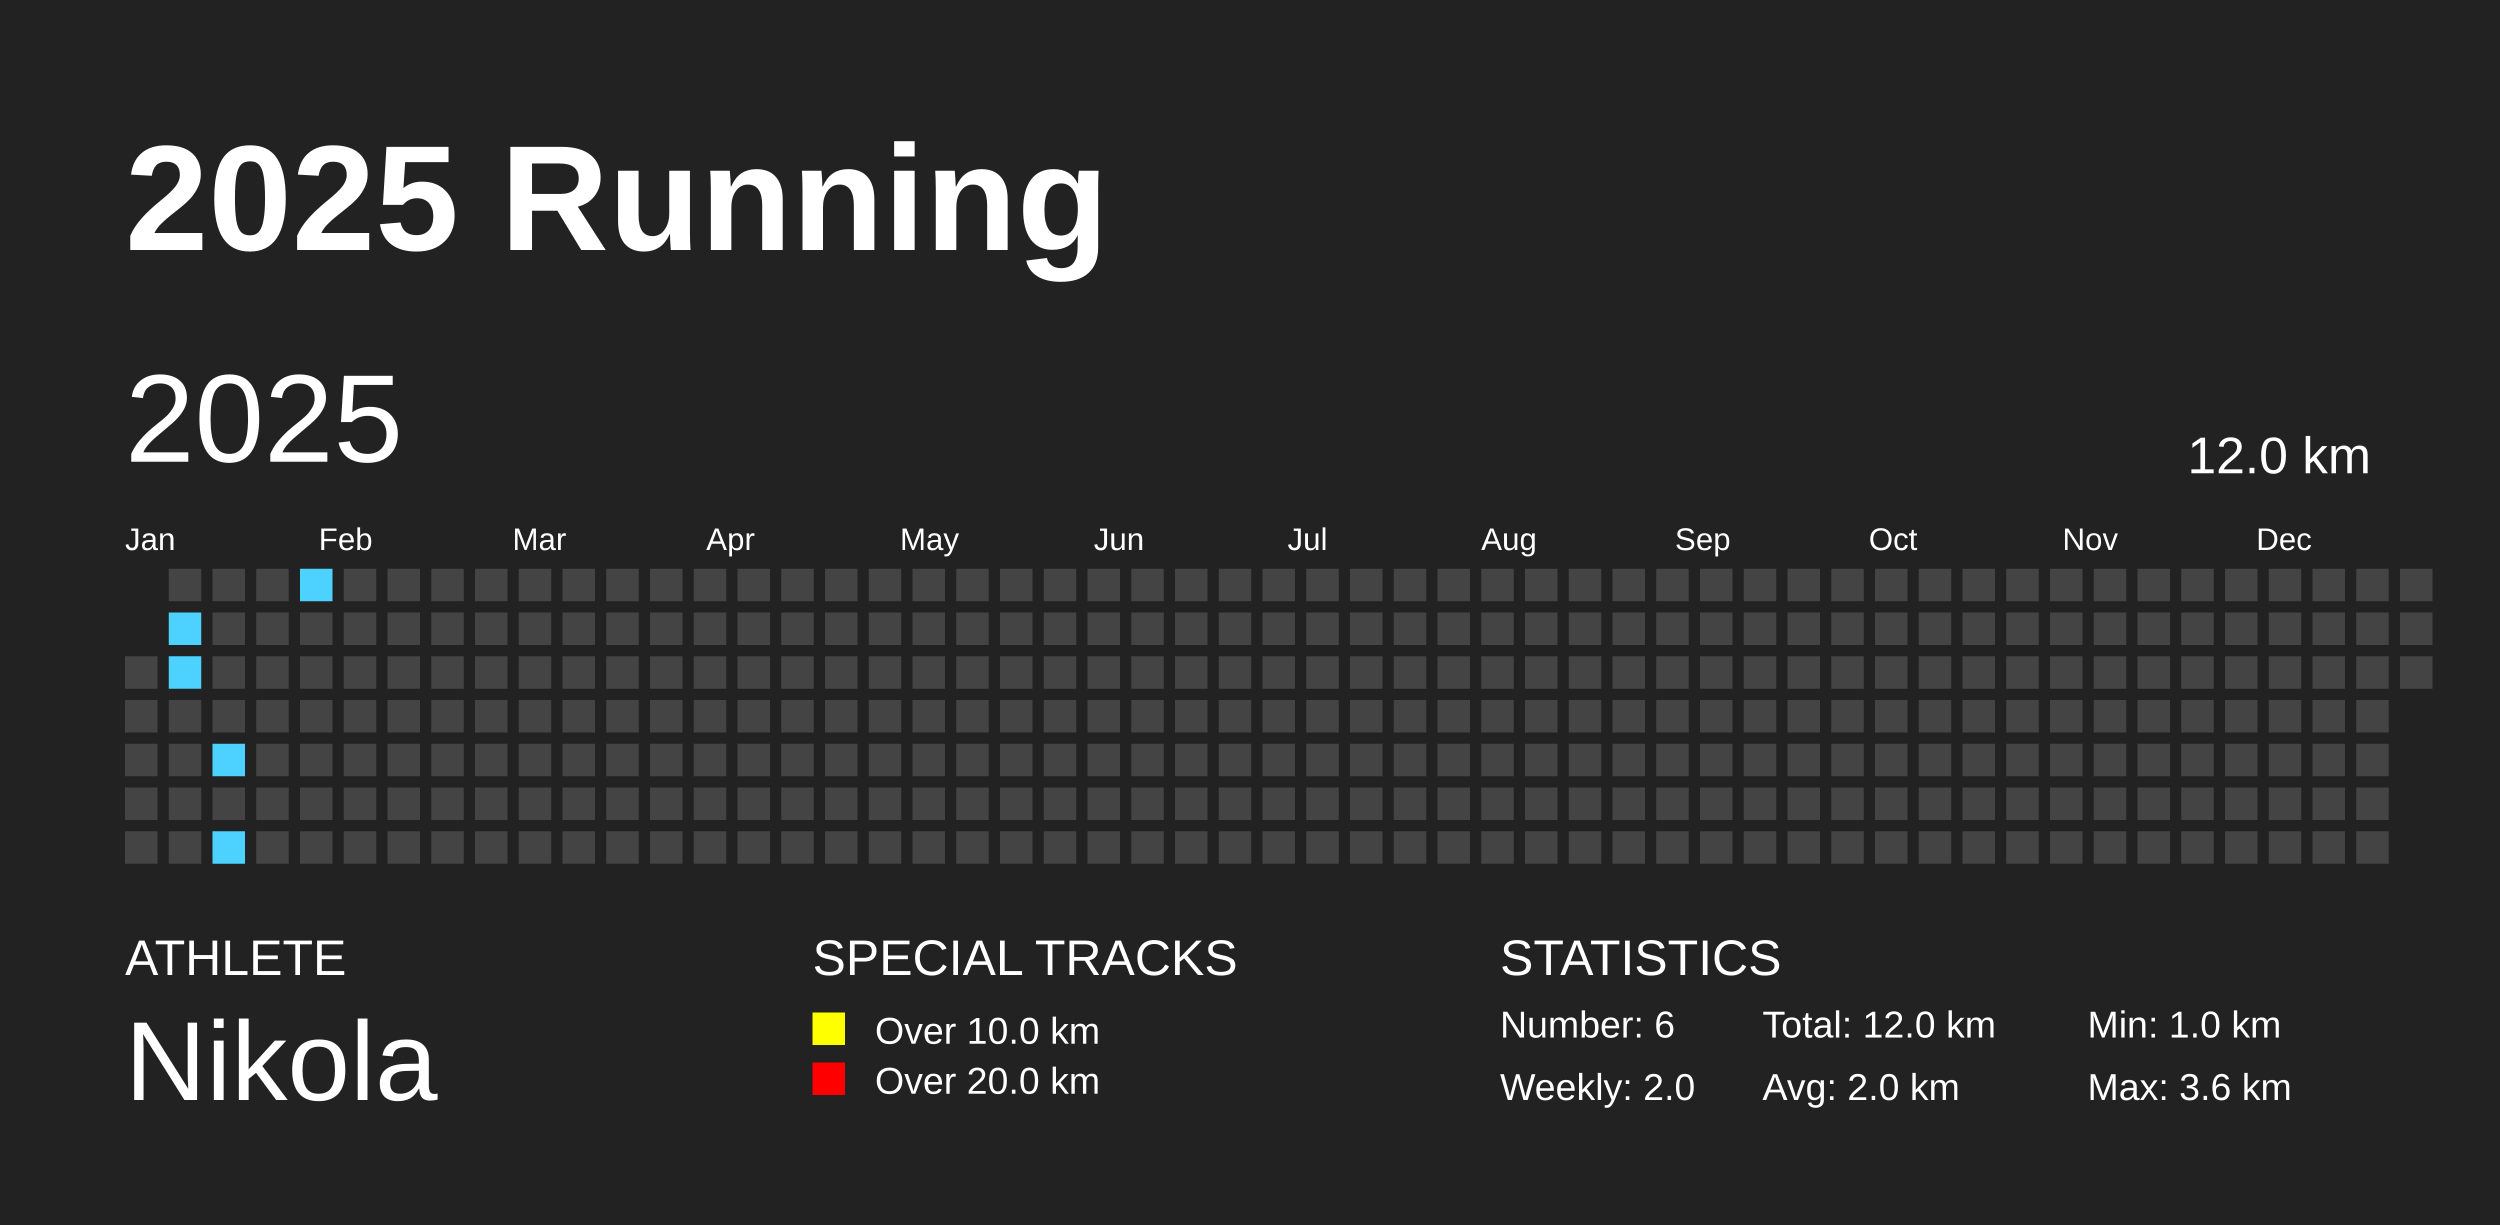
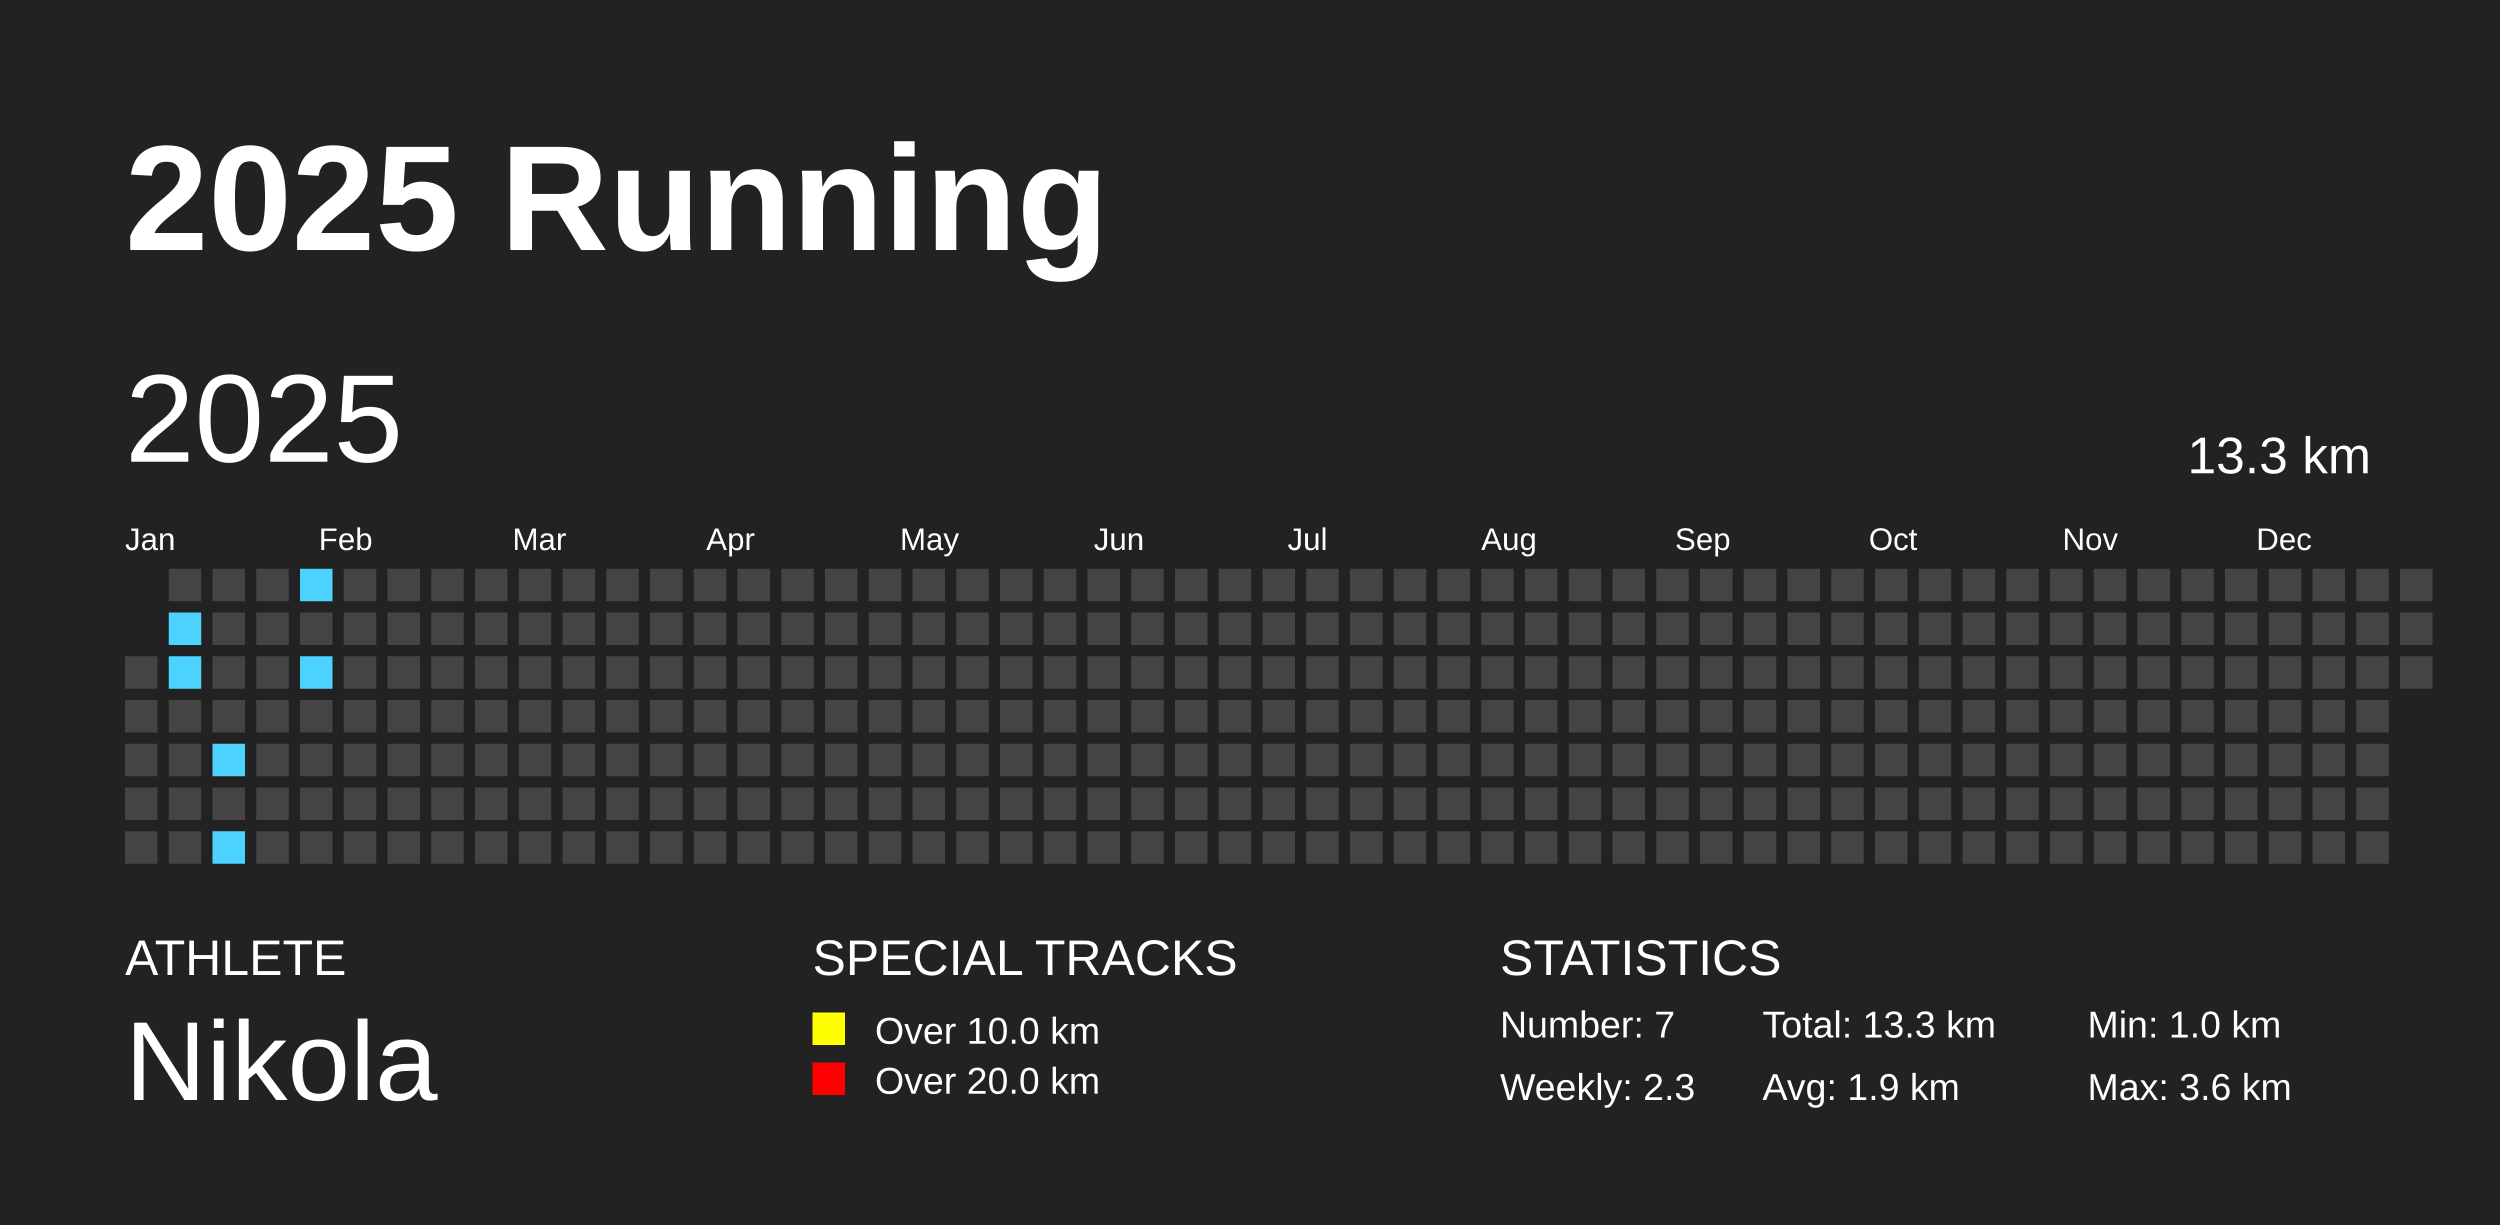
<svg xmlns="http://www.w3.org/2000/svg" baseProfile="full" height="98mm" version="1.1" viewBox="0,0,200,98" width="200mm">
  <defs />
  <rect fill="#222222" height="98" width="200" x="0" y="0" />
  <text fill="#FFFFFF" style="font-size:12px; font-family:Arial; font-weight:bold;" x="10" y="20">2025 Running</text>
  <text fill="#FFFFFF" style="font-size:4px; font-family:Arial" x="10" y="78">ATHLETE</text>
  <text fill="#FFFFFF" style="font-size:9px; font-family:Arial" x="10" y="88">Nikola</text>
  <text fill="#FFFFFF" style="font-size:4px; font-family:Arial" x="65" y="78">SPECIAL TRACKS</text>
  <rect fill="yellow" height="2.6" width="2.6" x="65" y="81" />
  <text fill="#FFFFFF" style="font-size:3px; font-family:Arial" x="70" y="83.5">Over 10.0 km</text>
  <rect fill="red" height="2.6" width="2.6" x="65" y="85" />
  <text fill="#FFFFFF" style="font-size:3px; font-family:Arial" x="70" y="87.5">Over 20.0 km</text>
  <text fill="#FFFFFF" style="font-size:4px; font-family:Arial" x="120" y="78">STATISTICS</text>
-   <text fill="#FFFFFF" style="font-size:3px; font-family:Arial" x="120" y="83">Number: 6</text>
-   <text fill="#FFFFFF" style="font-size:3px; font-family:Arial" x="120" y="88">Weekly: 2.0</text>
-   <text fill="#FFFFFF" style="font-size:3px; font-family:Arial" x="141" y="83">Total: 12.0 km</text>
-   <text fill="#FFFFFF" style="font-size:3px; font-family:Arial" x="141" y="88">Avg: 2.0 km</text>
+   <text fill="#FFFFFF" style="font-size:3px; font-family:Arial" x="120" y="83">Number: 7</text>
+   <text fill="#FFFFFF" style="font-size:3px; font-family:Arial" x="120" y="88">Weekly: 2.3</text>
+   <text fill="#FFFFFF" style="font-size:3px; font-family:Arial" x="141" y="83">Total: 13.3 km</text>
+   <text fill="#FFFFFF" style="font-size:3px; font-family:Arial" x="141" y="88">Avg: 1.9 km</text>
  <text fill="#FFFFFF" style="font-size:3px; font-family:Arial" x="167" y="83">Min: 1.0 km</text>
  <text fill="#FFFFFF" style="font-size:3px; font-family:Arial" x="167" y="88">Max: 3.6 km</text>
  <text dominant-baseline="hanging" fill="#FFFFFF" style="font-size:10.0px; font-family:Arial;" x="10" y="30">2025</text>
-   <text dominant-baseline="hanging" fill="#FFFFFF" style="font-size:4.125px; font-family:Arial;" x="175" y="35">12.0 km</text>
+   <text dominant-baseline="hanging" fill="#FFFFFF" style="font-size:4.125px; font-family:Arial;" x="175" y="35">13.3 km</text>
  <text fill="#FFFFFF" style="font-size:2.5px; font-family:Arial" x="10.0" y="44">Jan</text>
  <text fill="#FFFFFF" style="font-size:2.5px; font-family:Arial" x="25.5" y="44">Feb</text>
  <text fill="#FFFFFF" style="font-size:2.5px; font-family:Arial" x="41.0" y="44">Mar</text>
  <text fill="#FFFFFF" style="font-size:2.5px; font-family:Arial" x="56.5" y="44">Apr</text>
  <text fill="#FFFFFF" style="font-size:2.5px; font-family:Arial" x="72.0" y="44">May</text>
  <text fill="#FFFFFF" style="font-size:2.5px; font-family:Arial" x="87.5" y="44">Jun</text>
  <text fill="#FFFFFF" style="font-size:2.5px; font-family:Arial" x="103.0" y="44">Jul</text>
  <text fill="#FFFFFF" style="font-size:2.5px; font-family:Arial" x="118.5" y="44">Aug</text>
  <text fill="#FFFFFF" style="font-size:2.5px; font-family:Arial" x="134.0" y="44">Sep</text>
  <text fill="#FFFFFF" style="font-size:2.5px; font-family:Arial" x="149.5" y="44">Oct</text>
  <text fill="#FFFFFF" style="font-size:2.5px; font-family:Arial" x="165.0" y="44">Nov</text>
  <text fill="#FFFFFF" style="font-size:2.5px; font-family:Arial" x="180.5" y="44">Dec</text>
  <rect fill="#444444" height="2.6" width="2.6" x="10.0" y="52.5" />
  <rect fill="#444444" height="2.6" width="2.6" x="10.0" y="56.0" />
  <rect fill="#444444" height="2.6" width="2.6" x="10.0" y="59.5" />
  <rect fill="#444444" height="2.6" width="2.6" x="10.0" y="63.0" />
  <rect fill="#444444" height="2.6" width="2.6" x="10.0" y="66.5" />
  <rect fill="#444444" height="2.6" width="2.6" x="13.5" y="45.5" />
  <rect fill="#4DD2FF" height="2.6" width="2.6" x="13.5" y="49.0" />
  <rect fill="#4DD2FF" height="2.6" width="2.6" x="13.5" y="52.5" />
  <rect fill="#444444" height="2.6" width="2.6" x="13.5" y="56.0" />
  <rect fill="#444444" height="2.6" width="2.6" x="13.5" y="59.5" />
  <rect fill="#444444" height="2.6" width="2.6" x="13.5" y="63.0" />
  <rect fill="#444444" height="2.6" width="2.6" x="13.5" y="66.5" />
  <rect fill="#444444" height="2.6" width="2.6" x="17.0" y="45.5" />
  <rect fill="#444444" height="2.6" width="2.6" x="17.0" y="49.0" />
  <rect fill="#444444" height="2.6" width="2.6" x="17.0" y="52.5" />
  <rect fill="#444444" height="2.6" width="2.6" x="17.0" y="56.0" />
  <rect fill="#4DD2FF" height="2.6" width="2.6" x="17.0" y="59.5" />
  <rect fill="#444444" height="2.6" width="2.6" x="17.0" y="63.0" />
  <rect fill="#4DD2FF" height="2.6" width="2.6" x="17.0" y="66.5" />
  <rect fill="#444444" height="2.6" width="2.6" x="20.5" y="45.5" />
  <rect fill="#444444" height="2.6" width="2.6" x="20.5" y="49.0" />
  <rect fill="#444444" height="2.6" width="2.6" x="20.5" y="52.5" />
  <rect fill="#444444" height="2.6" width="2.6" x="20.5" y="56.0" />
  <rect fill="#444444" height="2.6" width="2.6" x="20.5" y="59.5" />
  <rect fill="#444444" height="2.6" width="2.6" x="20.5" y="63.0" />
  <rect fill="#444444" height="2.6" width="2.6" x="20.5" y="66.5" />
  <rect fill="#4DD2FF" height="2.6" width="2.6" x="24.0" y="45.5" />
  <rect fill="#444444" height="2.6" width="2.6" x="24.0" y="49.0" />
-   <rect fill="#444444" height="2.6" width="2.6" x="24.0" y="52.5" />
+   <rect fill="#4DD2FF" height="2.6" width="2.6" x="24.0" y="52.5" />
  <rect fill="#444444" height="2.6" width="2.6" x="24.0" y="56.0" />
  <rect fill="#444444" height="2.6" width="2.6" x="24.0" y="59.5" />
  <rect fill="#444444" height="2.6" width="2.6" x="24.0" y="63.0" />
  <rect fill="#444444" height="2.6" width="2.6" x="24.0" y="66.5" />
  <rect fill="#444444" height="2.6" width="2.6" x="27.5" y="45.5" />
  <rect fill="#444444" height="2.6" width="2.6" x="27.5" y="49.0" />
  <rect fill="#444444" height="2.6" width="2.6" x="27.5" y="52.5" />
  <rect fill="#444444" height="2.6" width="2.6" x="27.5" y="56.0" />
  <rect fill="#444444" height="2.6" width="2.6" x="27.5" y="59.5" />
  <rect fill="#444444" height="2.6" width="2.6" x="27.5" y="63.0" />
  <rect fill="#444444" height="2.6" width="2.6" x="27.5" y="66.5" />
  <rect fill="#444444" height="2.6" width="2.6" x="31.0" y="45.5" />
  <rect fill="#444444" height="2.6" width="2.6" x="31.0" y="49.0" />
  <rect fill="#444444" height="2.6" width="2.6" x="31.0" y="52.5" />
  <rect fill="#444444" height="2.6" width="2.6" x="31.0" y="56.0" />
  <rect fill="#444444" height="2.6" width="2.6" x="31.0" y="59.5" />
  <rect fill="#444444" height="2.6" width="2.6" x="31.0" y="63.0" />
  <rect fill="#444444" height="2.6" width="2.6" x="31.0" y="66.5" />
  <rect fill="#444444" height="2.6" width="2.6" x="34.5" y="45.5" />
  <rect fill="#444444" height="2.6" width="2.6" x="34.5" y="49.0" />
  <rect fill="#444444" height="2.6" width="2.6" x="34.5" y="52.5" />
  <rect fill="#444444" height="2.6" width="2.6" x="34.5" y="56.0" />
  <rect fill="#444444" height="2.6" width="2.6" x="34.5" y="59.5" />
  <rect fill="#444444" height="2.6" width="2.6" x="34.5" y="63.0" />
  <rect fill="#444444" height="2.6" width="2.6" x="34.5" y="66.5" />
  <rect fill="#444444" height="2.6" width="2.6" x="38.0" y="45.5" />
  <rect fill="#444444" height="2.6" width="2.6" x="38.0" y="49.0" />
  <rect fill="#444444" height="2.6" width="2.6" x="38.0" y="52.5" />
  <rect fill="#444444" height="2.6" width="2.6" x="38.0" y="56.0" />
  <rect fill="#444444" height="2.6" width="2.6" x="38.0" y="59.5" />
  <rect fill="#444444" height="2.6" width="2.6" x="38.0" y="63.0" />
  <rect fill="#444444" height="2.6" width="2.6" x="38.0" y="66.5" />
  <rect fill="#444444" height="2.6" width="2.6" x="41.5" y="45.5" />
  <rect fill="#444444" height="2.6" width="2.6" x="41.5" y="49.0" />
  <rect fill="#444444" height="2.6" width="2.6" x="41.5" y="52.5" />
  <rect fill="#444444" height="2.6" width="2.6" x="41.5" y="56.0" />
  <rect fill="#444444" height="2.6" width="2.6" x="41.5" y="59.5" />
  <rect fill="#444444" height="2.6" width="2.6" x="41.5" y="63.0" />
  <rect fill="#444444" height="2.6" width="2.6" x="41.5" y="66.5" />
  <rect fill="#444444" height="2.6" width="2.6" x="45.0" y="45.5" />
  <rect fill="#444444" height="2.6" width="2.6" x="45.0" y="49.0" />
  <rect fill="#444444" height="2.6" width="2.6" x="45.0" y="52.5" />
  <rect fill="#444444" height="2.6" width="2.6" x="45.0" y="56.0" />
  <rect fill="#444444" height="2.6" width="2.6" x="45.0" y="59.5" />
  <rect fill="#444444" height="2.6" width="2.6" x="45.0" y="63.0" />
  <rect fill="#444444" height="2.6" width="2.6" x="45.0" y="66.5" />
  <rect fill="#444444" height="2.6" width="2.6" x="48.5" y="45.5" />
  <rect fill="#444444" height="2.6" width="2.6" x="48.5" y="49.0" />
  <rect fill="#444444" height="2.6" width="2.6" x="48.5" y="52.5" />
  <rect fill="#444444" height="2.6" width="2.6" x="48.5" y="56.0" />
  <rect fill="#444444" height="2.6" width="2.6" x="48.5" y="59.5" />
  <rect fill="#444444" height="2.6" width="2.6" x="48.5" y="63.0" />
  <rect fill="#444444" height="2.6" width="2.6" x="48.5" y="66.5" />
  <rect fill="#444444" height="2.6" width="2.6" x="52.0" y="45.5" />
  <rect fill="#444444" height="2.6" width="2.6" x="52.0" y="49.0" />
  <rect fill="#444444" height="2.6" width="2.6" x="52.0" y="52.5" />
  <rect fill="#444444" height="2.6" width="2.6" x="52.0" y="56.0" />
  <rect fill="#444444" height="2.6" width="2.6" x="52.0" y="59.5" />
  <rect fill="#444444" height="2.6" width="2.6" x="52.0" y="63.0" />
  <rect fill="#444444" height="2.6" width="2.6" x="52.0" y="66.5" />
  <rect fill="#444444" height="2.6" width="2.6" x="55.5" y="45.5" />
  <rect fill="#444444" height="2.6" width="2.6" x="55.5" y="49.0" />
  <rect fill="#444444" height="2.6" width="2.6" x="55.5" y="52.5" />
  <rect fill="#444444" height="2.6" width="2.6" x="55.5" y="56.0" />
  <rect fill="#444444" height="2.6" width="2.6" x="55.5" y="59.5" />
  <rect fill="#444444" height="2.6" width="2.6" x="55.5" y="63.0" />
  <rect fill="#444444" height="2.6" width="2.6" x="55.5" y="66.5" />
  <rect fill="#444444" height="2.6" width="2.6" x="59.0" y="45.5" />
  <rect fill="#444444" height="2.6" width="2.6" x="59.0" y="49.0" />
  <rect fill="#444444" height="2.6" width="2.6" x="59.0" y="52.5" />
  <rect fill="#444444" height="2.6" width="2.6" x="59.0" y="56.0" />
  <rect fill="#444444" height="2.6" width="2.6" x="59.0" y="59.5" />
  <rect fill="#444444" height="2.6" width="2.6" x="59.0" y="63.0" />
  <rect fill="#444444" height="2.6" width="2.6" x="59.0" y="66.5" />
  <rect fill="#444444" height="2.6" width="2.6" x="62.5" y="45.5" />
  <rect fill="#444444" height="2.6" width="2.6" x="62.5" y="49.0" />
  <rect fill="#444444" height="2.6" width="2.6" x="62.5" y="52.5" />
  <rect fill="#444444" height="2.6" width="2.6" x="62.5" y="56.0" />
  <rect fill="#444444" height="2.6" width="2.6" x="62.5" y="59.5" />
  <rect fill="#444444" height="2.6" width="2.6" x="62.5" y="63.0" />
  <rect fill="#444444" height="2.6" width="2.6" x="62.5" y="66.5" />
  <rect fill="#444444" height="2.6" width="2.6" x="66.0" y="45.5" />
  <rect fill="#444444" height="2.6" width="2.6" x="66.0" y="49.0" />
  <rect fill="#444444" height="2.6" width="2.6" x="66.0" y="52.5" />
  <rect fill="#444444" height="2.6" width="2.6" x="66.0" y="56.0" />
  <rect fill="#444444" height="2.6" width="2.6" x="66.0" y="59.5" />
  <rect fill="#444444" height="2.6" width="2.6" x="66.0" y="63.0" />
  <rect fill="#444444" height="2.6" width="2.6" x="66.0" y="66.5" />
  <rect fill="#444444" height="2.6" width="2.6" x="69.5" y="45.5" />
  <rect fill="#444444" height="2.6" width="2.6" x="69.5" y="49.0" />
  <rect fill="#444444" height="2.6" width="2.6" x="69.5" y="52.5" />
  <rect fill="#444444" height="2.6" width="2.6" x="69.5" y="56.0" />
  <rect fill="#444444" height="2.6" width="2.6" x="69.5" y="59.5" />
  <rect fill="#444444" height="2.6" width="2.6" x="69.5" y="63.0" />
  <rect fill="#444444" height="2.6" width="2.6" x="69.5" y="66.5" />
  <rect fill="#444444" height="2.6" width="2.6" x="73.0" y="45.5" />
  <rect fill="#444444" height="2.6" width="2.6" x="73.0" y="49.0" />
  <rect fill="#444444" height="2.6" width="2.6" x="73.0" y="52.5" />
  <rect fill="#444444" height="2.6" width="2.6" x="73.0" y="56.0" />
  <rect fill="#444444" height="2.6" width="2.6" x="73.0" y="59.5" />
  <rect fill="#444444" height="2.6" width="2.6" x="73.0" y="63.0" />
  <rect fill="#444444" height="2.6" width="2.6" x="73.0" y="66.5" />
  <rect fill="#444444" height="2.6" width="2.6" x="76.5" y="45.5" />
  <rect fill="#444444" height="2.6" width="2.6" x="76.5" y="49.0" />
  <rect fill="#444444" height="2.6" width="2.6" x="76.5" y="52.5" />
  <rect fill="#444444" height="2.6" width="2.6" x="76.5" y="56.0" />
  <rect fill="#444444" height="2.6" width="2.6" x="76.5" y="59.5" />
  <rect fill="#444444" height="2.6" width="2.6" x="76.5" y="63.0" />
  <rect fill="#444444" height="2.6" width="2.6" x="76.5" y="66.5" />
  <rect fill="#444444" height="2.6" width="2.6" x="80.0" y="45.5" />
  <rect fill="#444444" height="2.6" width="2.6" x="80.0" y="49.0" />
  <rect fill="#444444" height="2.6" width="2.6" x="80.0" y="52.5" />
  <rect fill="#444444" height="2.6" width="2.6" x="80.0" y="56.0" />
  <rect fill="#444444" height="2.6" width="2.6" x="80.0" y="59.5" />
  <rect fill="#444444" height="2.6" width="2.6" x="80.0" y="63.0" />
  <rect fill="#444444" height="2.6" width="2.6" x="80.0" y="66.5" />
  <rect fill="#444444" height="2.6" width="2.6" x="83.5" y="45.5" />
  <rect fill="#444444" height="2.6" width="2.6" x="83.5" y="49.0" />
  <rect fill="#444444" height="2.6" width="2.6" x="83.5" y="52.5" />
  <rect fill="#444444" height="2.6" width="2.6" x="83.5" y="56.0" />
  <rect fill="#444444" height="2.6" width="2.6" x="83.5" y="59.5" />
  <rect fill="#444444" height="2.6" width="2.6" x="83.5" y="63.0" />
  <rect fill="#444444" height="2.6" width="2.6" x="83.5" y="66.5" />
  <rect fill="#444444" height="2.6" width="2.6" x="87.0" y="45.5" />
  <rect fill="#444444" height="2.6" width="2.6" x="87.0" y="49.0" />
  <rect fill="#444444" height="2.6" width="2.6" x="87.0" y="52.5" />
  <rect fill="#444444" height="2.6" width="2.6" x="87.0" y="56.0" />
  <rect fill="#444444" height="2.6" width="2.6" x="87.0" y="59.5" />
  <rect fill="#444444" height="2.6" width="2.6" x="87.0" y="63.0" />
  <rect fill="#444444" height="2.6" width="2.6" x="87.0" y="66.5" />
  <rect fill="#444444" height="2.6" width="2.6" x="90.5" y="45.5" />
  <rect fill="#444444" height="2.6" width="2.6" x="90.5" y="49.0" />
  <rect fill="#444444" height="2.6" width="2.6" x="90.5" y="52.5" />
  <rect fill="#444444" height="2.6" width="2.6" x="90.5" y="56.0" />
  <rect fill="#444444" height="2.6" width="2.6" x="90.5" y="59.5" />
  <rect fill="#444444" height="2.6" width="2.6" x="90.5" y="63.0" />
  <rect fill="#444444" height="2.6" width="2.6" x="90.5" y="66.5" />
  <rect fill="#444444" height="2.6" width="2.6" x="94.0" y="45.5" />
  <rect fill="#444444" height="2.6" width="2.6" x="94.0" y="49.0" />
  <rect fill="#444444" height="2.6" width="2.6" x="94.0" y="52.5" />
  <rect fill="#444444" height="2.6" width="2.6" x="94.0" y="56.0" />
  <rect fill="#444444" height="2.6" width="2.6" x="94.0" y="59.5" />
  <rect fill="#444444" height="2.6" width="2.6" x="94.0" y="63.0" />
  <rect fill="#444444" height="2.6" width="2.6" x="94.0" y="66.5" />
  <rect fill="#444444" height="2.6" width="2.6" x="97.5" y="45.5" />
  <rect fill="#444444" height="2.6" width="2.6" x="97.5" y="49.0" />
  <rect fill="#444444" height="2.6" width="2.6" x="97.5" y="52.5" />
  <rect fill="#444444" height="2.6" width="2.6" x="97.5" y="56.0" />
  <rect fill="#444444" height="2.6" width="2.6" x="97.5" y="59.5" />
  <rect fill="#444444" height="2.6" width="2.6" x="97.5" y="63.0" />
  <rect fill="#444444" height="2.6" width="2.6" x="97.5" y="66.5" />
  <rect fill="#444444" height="2.6" width="2.6" x="101.0" y="45.5" />
  <rect fill="#444444" height="2.6" width="2.6" x="101.0" y="49.0" />
  <rect fill="#444444" height="2.6" width="2.6" x="101.0" y="52.5" />
  <rect fill="#444444" height="2.6" width="2.6" x="101.0" y="56.0" />
  <rect fill="#444444" height="2.6" width="2.6" x="101.0" y="59.5" />
  <rect fill="#444444" height="2.6" width="2.6" x="101.0" y="63.0" />
  <rect fill="#444444" height="2.6" width="2.6" x="101.0" y="66.5" />
  <rect fill="#444444" height="2.6" width="2.6" x="104.5" y="45.5" />
  <rect fill="#444444" height="2.6" width="2.6" x="104.5" y="49.0" />
  <rect fill="#444444" height="2.6" width="2.6" x="104.5" y="52.5" />
  <rect fill="#444444" height="2.6" width="2.6" x="104.5" y="56.0" />
  <rect fill="#444444" height="2.6" width="2.6" x="104.5" y="59.5" />
  <rect fill="#444444" height="2.6" width="2.6" x="104.5" y="63.0" />
  <rect fill="#444444" height="2.6" width="2.6" x="104.5" y="66.5" />
  <rect fill="#444444" height="2.6" width="2.6" x="108.0" y="45.5" />
  <rect fill="#444444" height="2.6" width="2.6" x="108.0" y="49.0" />
  <rect fill="#444444" height="2.6" width="2.6" x="108.0" y="52.5" />
  <rect fill="#444444" height="2.6" width="2.6" x="108.0" y="56.0" />
  <rect fill="#444444" height="2.6" width="2.6" x="108.0" y="59.5" />
  <rect fill="#444444" height="2.6" width="2.6" x="108.0" y="63.0" />
  <rect fill="#444444" height="2.6" width="2.6" x="108.0" y="66.5" />
  <rect fill="#444444" height="2.6" width="2.6" x="111.5" y="45.5" />
  <rect fill="#444444" height="2.6" width="2.6" x="111.5" y="49.0" />
  <rect fill="#444444" height="2.6" width="2.6" x="111.5" y="52.5" />
  <rect fill="#444444" height="2.6" width="2.6" x="111.5" y="56.0" />
  <rect fill="#444444" height="2.6" width="2.6" x="111.5" y="59.5" />
  <rect fill="#444444" height="2.6" width="2.6" x="111.5" y="63.0" />
  <rect fill="#444444" height="2.6" width="2.6" x="111.5" y="66.5" />
  <rect fill="#444444" height="2.6" width="2.6" x="115.0" y="45.5" />
  <rect fill="#444444" height="2.6" width="2.6" x="115.0" y="49.0" />
  <rect fill="#444444" height="2.6" width="2.6" x="115.0" y="52.5" />
  <rect fill="#444444" height="2.6" width="2.6" x="115.0" y="56.0" />
  <rect fill="#444444" height="2.6" width="2.6" x="115.0" y="59.5" />
  <rect fill="#444444" height="2.6" width="2.6" x="115.0" y="63.0" />
  <rect fill="#444444" height="2.6" width="2.6" x="115.0" y="66.5" />
  <rect fill="#444444" height="2.6" width="2.6" x="118.5" y="45.5" />
  <rect fill="#444444" height="2.6" width="2.6" x="118.5" y="49.0" />
  <rect fill="#444444" height="2.6" width="2.6" x="118.5" y="52.5" />
  <rect fill="#444444" height="2.6" width="2.6" x="118.5" y="56.0" />
  <rect fill="#444444" height="2.6" width="2.6" x="118.5" y="59.5" />
  <rect fill="#444444" height="2.6" width="2.6" x="118.5" y="63.0" />
  <rect fill="#444444" height="2.6" width="2.6" x="118.5" y="66.5" />
  <rect fill="#444444" height="2.6" width="2.6" x="122.0" y="45.5" />
  <rect fill="#444444" height="2.6" width="2.6" x="122.0" y="49.0" />
  <rect fill="#444444" height="2.6" width="2.6" x="122.0" y="52.5" />
  <rect fill="#444444" height="2.6" width="2.6" x="122.0" y="56.0" />
  <rect fill="#444444" height="2.6" width="2.6" x="122.0" y="59.5" />
  <rect fill="#444444" height="2.6" width="2.6" x="122.0" y="63.0" />
  <rect fill="#444444" height="2.6" width="2.6" x="122.0" y="66.5" />
  <rect fill="#444444" height="2.6" width="2.6" x="125.5" y="45.5" />
  <rect fill="#444444" height="2.6" width="2.6" x="125.5" y="49.0" />
  <rect fill="#444444" height="2.6" width="2.6" x="125.5" y="52.5" />
  <rect fill="#444444" height="2.6" width="2.6" x="125.5" y="56.0" />
  <rect fill="#444444" height="2.6" width="2.6" x="125.5" y="59.5" />
  <rect fill="#444444" height="2.6" width="2.6" x="125.5" y="63.0" />
  <rect fill="#444444" height="2.6" width="2.6" x="125.5" y="66.5" />
  <rect fill="#444444" height="2.6" width="2.6" x="129.0" y="45.5" />
  <rect fill="#444444" height="2.6" width="2.6" x="129.0" y="49.0" />
  <rect fill="#444444" height="2.6" width="2.6" x="129.0" y="52.5" />
  <rect fill="#444444" height="2.6" width="2.6" x="129.0" y="56.0" />
  <rect fill="#444444" height="2.6" width="2.6" x="129.0" y="59.5" />
  <rect fill="#444444" height="2.6" width="2.6" x="129.0" y="63.0" />
  <rect fill="#444444" height="2.6" width="2.6" x="129.0" y="66.5" />
  <rect fill="#444444" height="2.6" width="2.6" x="132.5" y="45.5" />
  <rect fill="#444444" height="2.6" width="2.6" x="132.5" y="49.0" />
  <rect fill="#444444" height="2.6" width="2.6" x="132.5" y="52.5" />
  <rect fill="#444444" height="2.6" width="2.6" x="132.5" y="56.0" />
  <rect fill="#444444" height="2.6" width="2.6" x="132.5" y="59.5" />
  <rect fill="#444444" height="2.6" width="2.6" x="132.5" y="63.0" />
  <rect fill="#444444" height="2.6" width="2.6" x="132.5" y="66.5" />
  <rect fill="#444444" height="2.6" width="2.6" x="136.0" y="45.5" />
  <rect fill="#444444" height="2.6" width="2.6" x="136.0" y="49.0" />
  <rect fill="#444444" height="2.6" width="2.6" x="136.0" y="52.5" />
  <rect fill="#444444" height="2.6" width="2.6" x="136.0" y="56.0" />
  <rect fill="#444444" height="2.6" width="2.6" x="136.0" y="59.5" />
  <rect fill="#444444" height="2.6" width="2.6" x="136.0" y="63.0" />
  <rect fill="#444444" height="2.6" width="2.6" x="136.0" y="66.5" />
  <rect fill="#444444" height="2.6" width="2.6" x="139.5" y="45.5" />
  <rect fill="#444444" height="2.6" width="2.6" x="139.5" y="49.0" />
  <rect fill="#444444" height="2.6" width="2.6" x="139.5" y="52.5" />
  <rect fill="#444444" height="2.6" width="2.6" x="139.5" y="56.0" />
  <rect fill="#444444" height="2.6" width="2.6" x="139.5" y="59.5" />
  <rect fill="#444444" height="2.6" width="2.6" x="139.5" y="63.0" />
  <rect fill="#444444" height="2.6" width="2.6" x="139.5" y="66.5" />
  <rect fill="#444444" height="2.6" width="2.6" x="143.0" y="45.5" />
  <rect fill="#444444" height="2.6" width="2.6" x="143.0" y="49.0" />
  <rect fill="#444444" height="2.6" width="2.6" x="143.0" y="52.5" />
  <rect fill="#444444" height="2.6" width="2.6" x="143.0" y="56.0" />
  <rect fill="#444444" height="2.6" width="2.6" x="143.0" y="59.5" />
  <rect fill="#444444" height="2.6" width="2.6" x="143.0" y="63.0" />
  <rect fill="#444444" height="2.6" width="2.6" x="143.0" y="66.5" />
  <rect fill="#444444" height="2.6" width="2.6" x="146.5" y="45.5" />
  <rect fill="#444444" height="2.6" width="2.6" x="146.5" y="49.0" />
  <rect fill="#444444" height="2.6" width="2.6" x="146.5" y="52.5" />
  <rect fill="#444444" height="2.6" width="2.6" x="146.5" y="56.0" />
  <rect fill="#444444" height="2.6" width="2.6" x="146.5" y="59.5" />
  <rect fill="#444444" height="2.6" width="2.6" x="146.5" y="63.0" />
  <rect fill="#444444" height="2.6" width="2.6" x="146.5" y="66.5" />
  <rect fill="#444444" height="2.6" width="2.6" x="150.0" y="45.5" />
  <rect fill="#444444" height="2.6" width="2.6" x="150.0" y="49.0" />
  <rect fill="#444444" height="2.6" width="2.6" x="150.0" y="52.5" />
  <rect fill="#444444" height="2.6" width="2.6" x="150.0" y="56.0" />
  <rect fill="#444444" height="2.6" width="2.6" x="150.0" y="59.5" />
  <rect fill="#444444" height="2.6" width="2.6" x="150.0" y="63.0" />
  <rect fill="#444444" height="2.6" width="2.6" x="150.0" y="66.5" />
  <rect fill="#444444" height="2.6" width="2.6" x="153.5" y="45.5" />
  <rect fill="#444444" height="2.6" width="2.6" x="153.5" y="49.0" />
  <rect fill="#444444" height="2.6" width="2.6" x="153.5" y="52.5" />
  <rect fill="#444444" height="2.6" width="2.6" x="153.5" y="56.0" />
  <rect fill="#444444" height="2.6" width="2.6" x="153.5" y="59.5" />
  <rect fill="#444444" height="2.6" width="2.6" x="153.5" y="63.0" />
  <rect fill="#444444" height="2.6" width="2.6" x="153.5" y="66.5" />
  <rect fill="#444444" height="2.6" width="2.6" x="157.0" y="45.5" />
  <rect fill="#444444" height="2.6" width="2.6" x="157.0" y="49.0" />
  <rect fill="#444444" height="2.6" width="2.6" x="157.0" y="52.5" />
  <rect fill="#444444" height="2.6" width="2.6" x="157.0" y="56.0" />
  <rect fill="#444444" height="2.6" width="2.6" x="157.0" y="59.5" />
  <rect fill="#444444" height="2.6" width="2.6" x="157.0" y="63.0" />
  <rect fill="#444444" height="2.6" width="2.6" x="157.0" y="66.5" />
  <rect fill="#444444" height="2.6" width="2.6" x="160.5" y="45.5" />
  <rect fill="#444444" height="2.6" width="2.6" x="160.5" y="49.0" />
  <rect fill="#444444" height="2.6" width="2.6" x="160.5" y="52.5" />
  <rect fill="#444444" height="2.6" width="2.6" x="160.5" y="56.0" />
  <rect fill="#444444" height="2.6" width="2.6" x="160.5" y="59.5" />
  <rect fill="#444444" height="2.6" width="2.6" x="160.5" y="63.0" />
  <rect fill="#444444" height="2.6" width="2.6" x="160.5" y="66.5" />
  <rect fill="#444444" height="2.6" width="2.6" x="164.0" y="45.5" />
  <rect fill="#444444" height="2.6" width="2.6" x="164.0" y="49.0" />
  <rect fill="#444444" height="2.6" width="2.6" x="164.0" y="52.5" />
  <rect fill="#444444" height="2.6" width="2.6" x="164.0" y="56.0" />
  <rect fill="#444444" height="2.6" width="2.6" x="164.0" y="59.5" />
  <rect fill="#444444" height="2.6" width="2.6" x="164.0" y="63.0" />
  <rect fill="#444444" height="2.6" width="2.6" x="164.0" y="66.5" />
  <rect fill="#444444" height="2.6" width="2.6" x="167.5" y="45.5" />
  <rect fill="#444444" height="2.6" width="2.6" x="167.5" y="49.0" />
  <rect fill="#444444" height="2.6" width="2.6" x="167.5" y="52.5" />
  <rect fill="#444444" height="2.6" width="2.6" x="167.5" y="56.0" />
  <rect fill="#444444" height="2.6" width="2.6" x="167.5" y="59.5" />
  <rect fill="#444444" height="2.6" width="2.6" x="167.5" y="63.0" />
  <rect fill="#444444" height="2.6" width="2.6" x="167.5" y="66.5" />
  <rect fill="#444444" height="2.6" width="2.6" x="171.0" y="45.5" />
  <rect fill="#444444" height="2.6" width="2.6" x="171.0" y="49.0" />
  <rect fill="#444444" height="2.6" width="2.6" x="171.0" y="52.5" />
  <rect fill="#444444" height="2.6" width="2.6" x="171.0" y="56.0" />
  <rect fill="#444444" height="2.6" width="2.6" x="171.0" y="59.5" />
  <rect fill="#444444" height="2.6" width="2.6" x="171.0" y="63.0" />
  <rect fill="#444444" height="2.6" width="2.6" x="171.0" y="66.5" />
  <rect fill="#444444" height="2.6" width="2.6" x="174.5" y="45.5" />
  <rect fill="#444444" height="2.6" width="2.6" x="174.5" y="49.0" />
  <rect fill="#444444" height="2.6" width="2.6" x="174.5" y="52.5" />
  <rect fill="#444444" height="2.6" width="2.6" x="174.5" y="56.0" />
  <rect fill="#444444" height="2.6" width="2.6" x="174.5" y="59.5" />
  <rect fill="#444444" height="2.6" width="2.6" x="174.5" y="63.0" />
  <rect fill="#444444" height="2.6" width="2.6" x="174.5" y="66.5" />
  <rect fill="#444444" height="2.6" width="2.6" x="178.0" y="45.5" />
  <rect fill="#444444" height="2.6" width="2.6" x="178.0" y="49.0" />
  <rect fill="#444444" height="2.6" width="2.6" x="178.0" y="52.5" />
  <rect fill="#444444" height="2.6" width="2.6" x="178.0" y="56.0" />
  <rect fill="#444444" height="2.6" width="2.6" x="178.0" y="59.5" />
  <rect fill="#444444" height="2.6" width="2.6" x="178.0" y="63.0" />
  <rect fill="#444444" height="2.6" width="2.6" x="178.0" y="66.5" />
  <rect fill="#444444" height="2.6" width="2.6" x="181.5" y="45.5" />
  <rect fill="#444444" height="2.6" width="2.6" x="181.5" y="49.0" />
  <rect fill="#444444" height="2.6" width="2.6" x="181.5" y="52.5" />
  <rect fill="#444444" height="2.6" width="2.6" x="181.5" y="56.0" />
  <rect fill="#444444" height="2.6" width="2.6" x="181.5" y="59.5" />
  <rect fill="#444444" height="2.6" width="2.6" x="181.5" y="63.0" />
  <rect fill="#444444" height="2.6" width="2.6" x="181.5" y="66.5" />
  <rect fill="#444444" height="2.6" width="2.6" x="185.0" y="45.5" />
  <rect fill="#444444" height="2.6" width="2.6" x="185.0" y="49.0" />
  <rect fill="#444444" height="2.6" width="2.6" x="185.0" y="52.5" />
  <rect fill="#444444" height="2.6" width="2.6" x="185.0" y="56.0" />
  <rect fill="#444444" height="2.6" width="2.6" x="185.0" y="59.5" />
  <rect fill="#444444" height="2.6" width="2.6" x="185.0" y="63.0" />
  <rect fill="#444444" height="2.6" width="2.6" x="185.0" y="66.5" />
  <rect fill="#444444" height="2.6" width="2.6" x="188.5" y="45.5" />
  <rect fill="#444444" height="2.6" width="2.6" x="188.5" y="49.0" />
  <rect fill="#444444" height="2.6" width="2.6" x="188.5" y="52.5" />
  <rect fill="#444444" height="2.6" width="2.6" x="188.5" y="56.0" />
  <rect fill="#444444" height="2.6" width="2.6" x="188.5" y="59.5" />
  <rect fill="#444444" height="2.6" width="2.6" x="188.5" y="63.0" />
  <rect fill="#444444" height="2.6" width="2.6" x="188.5" y="66.5" />
  <rect fill="#444444" height="2.6" width="2.6" x="192.0" y="45.5" />
  <rect fill="#444444" height="2.6" width="2.6" x="192.0" y="49.0" />
  <rect fill="#444444" height="2.6" width="2.6" x="192.0" y="52.5" />
</svg>
